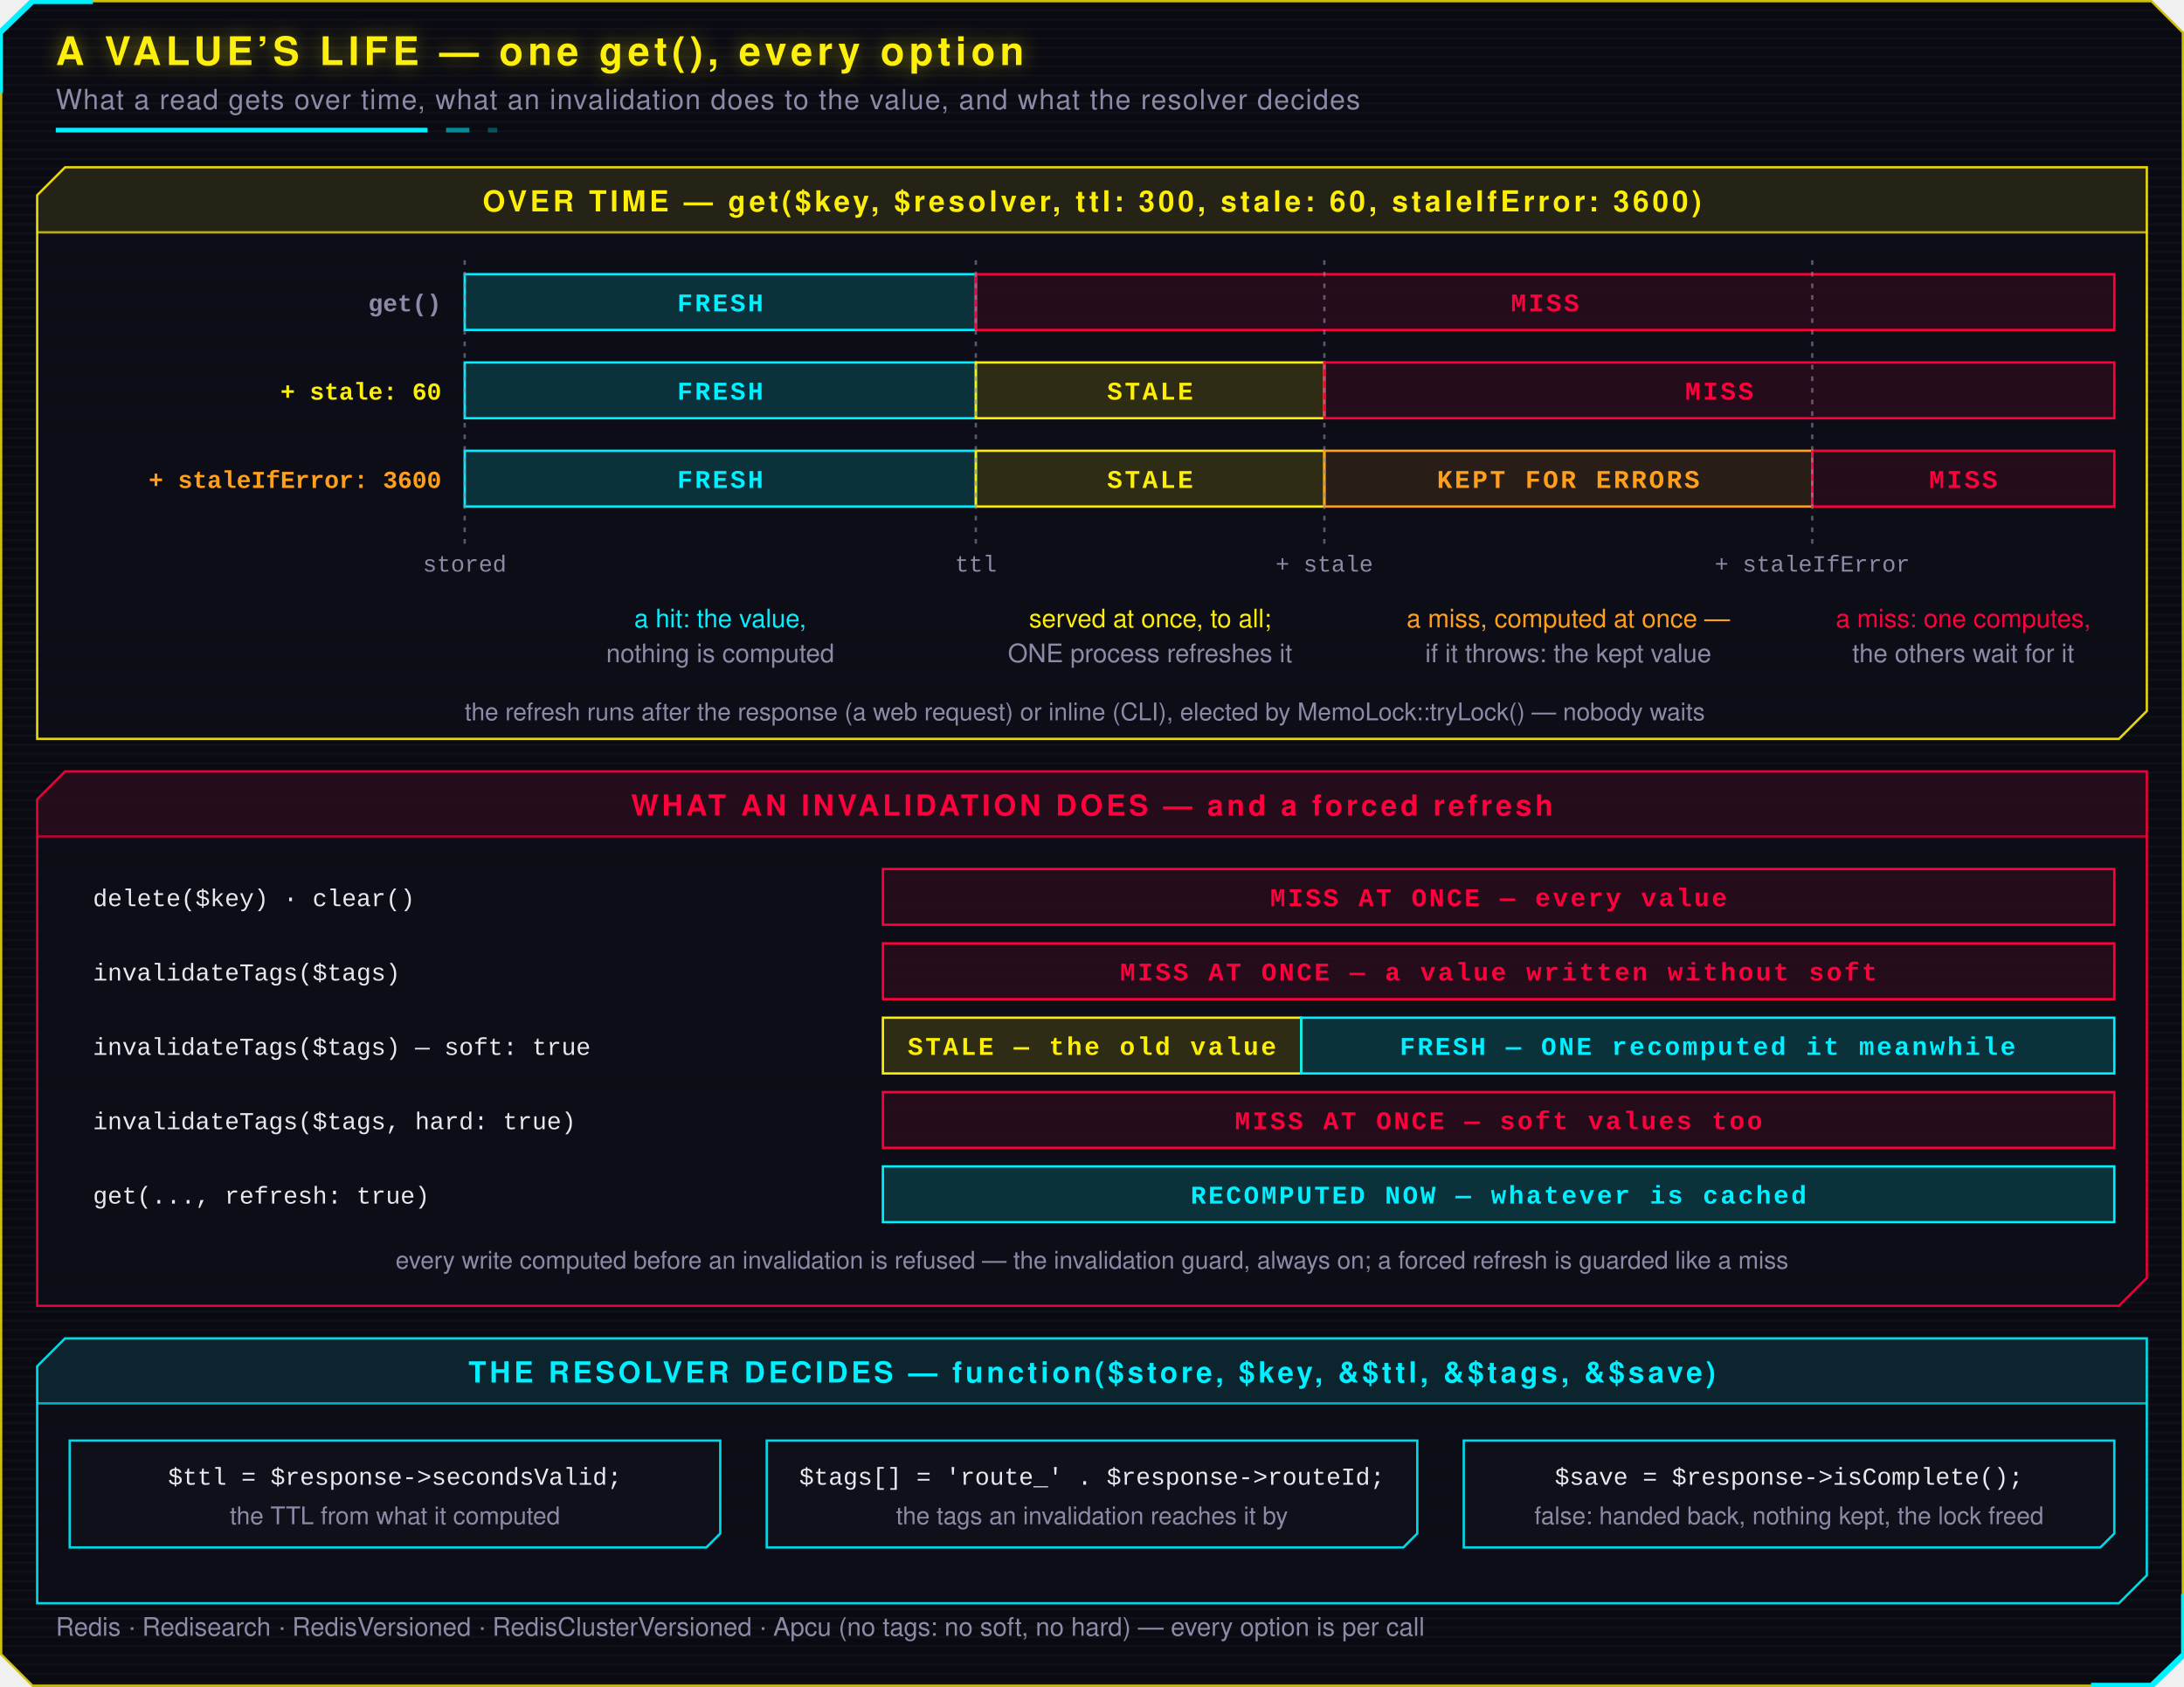
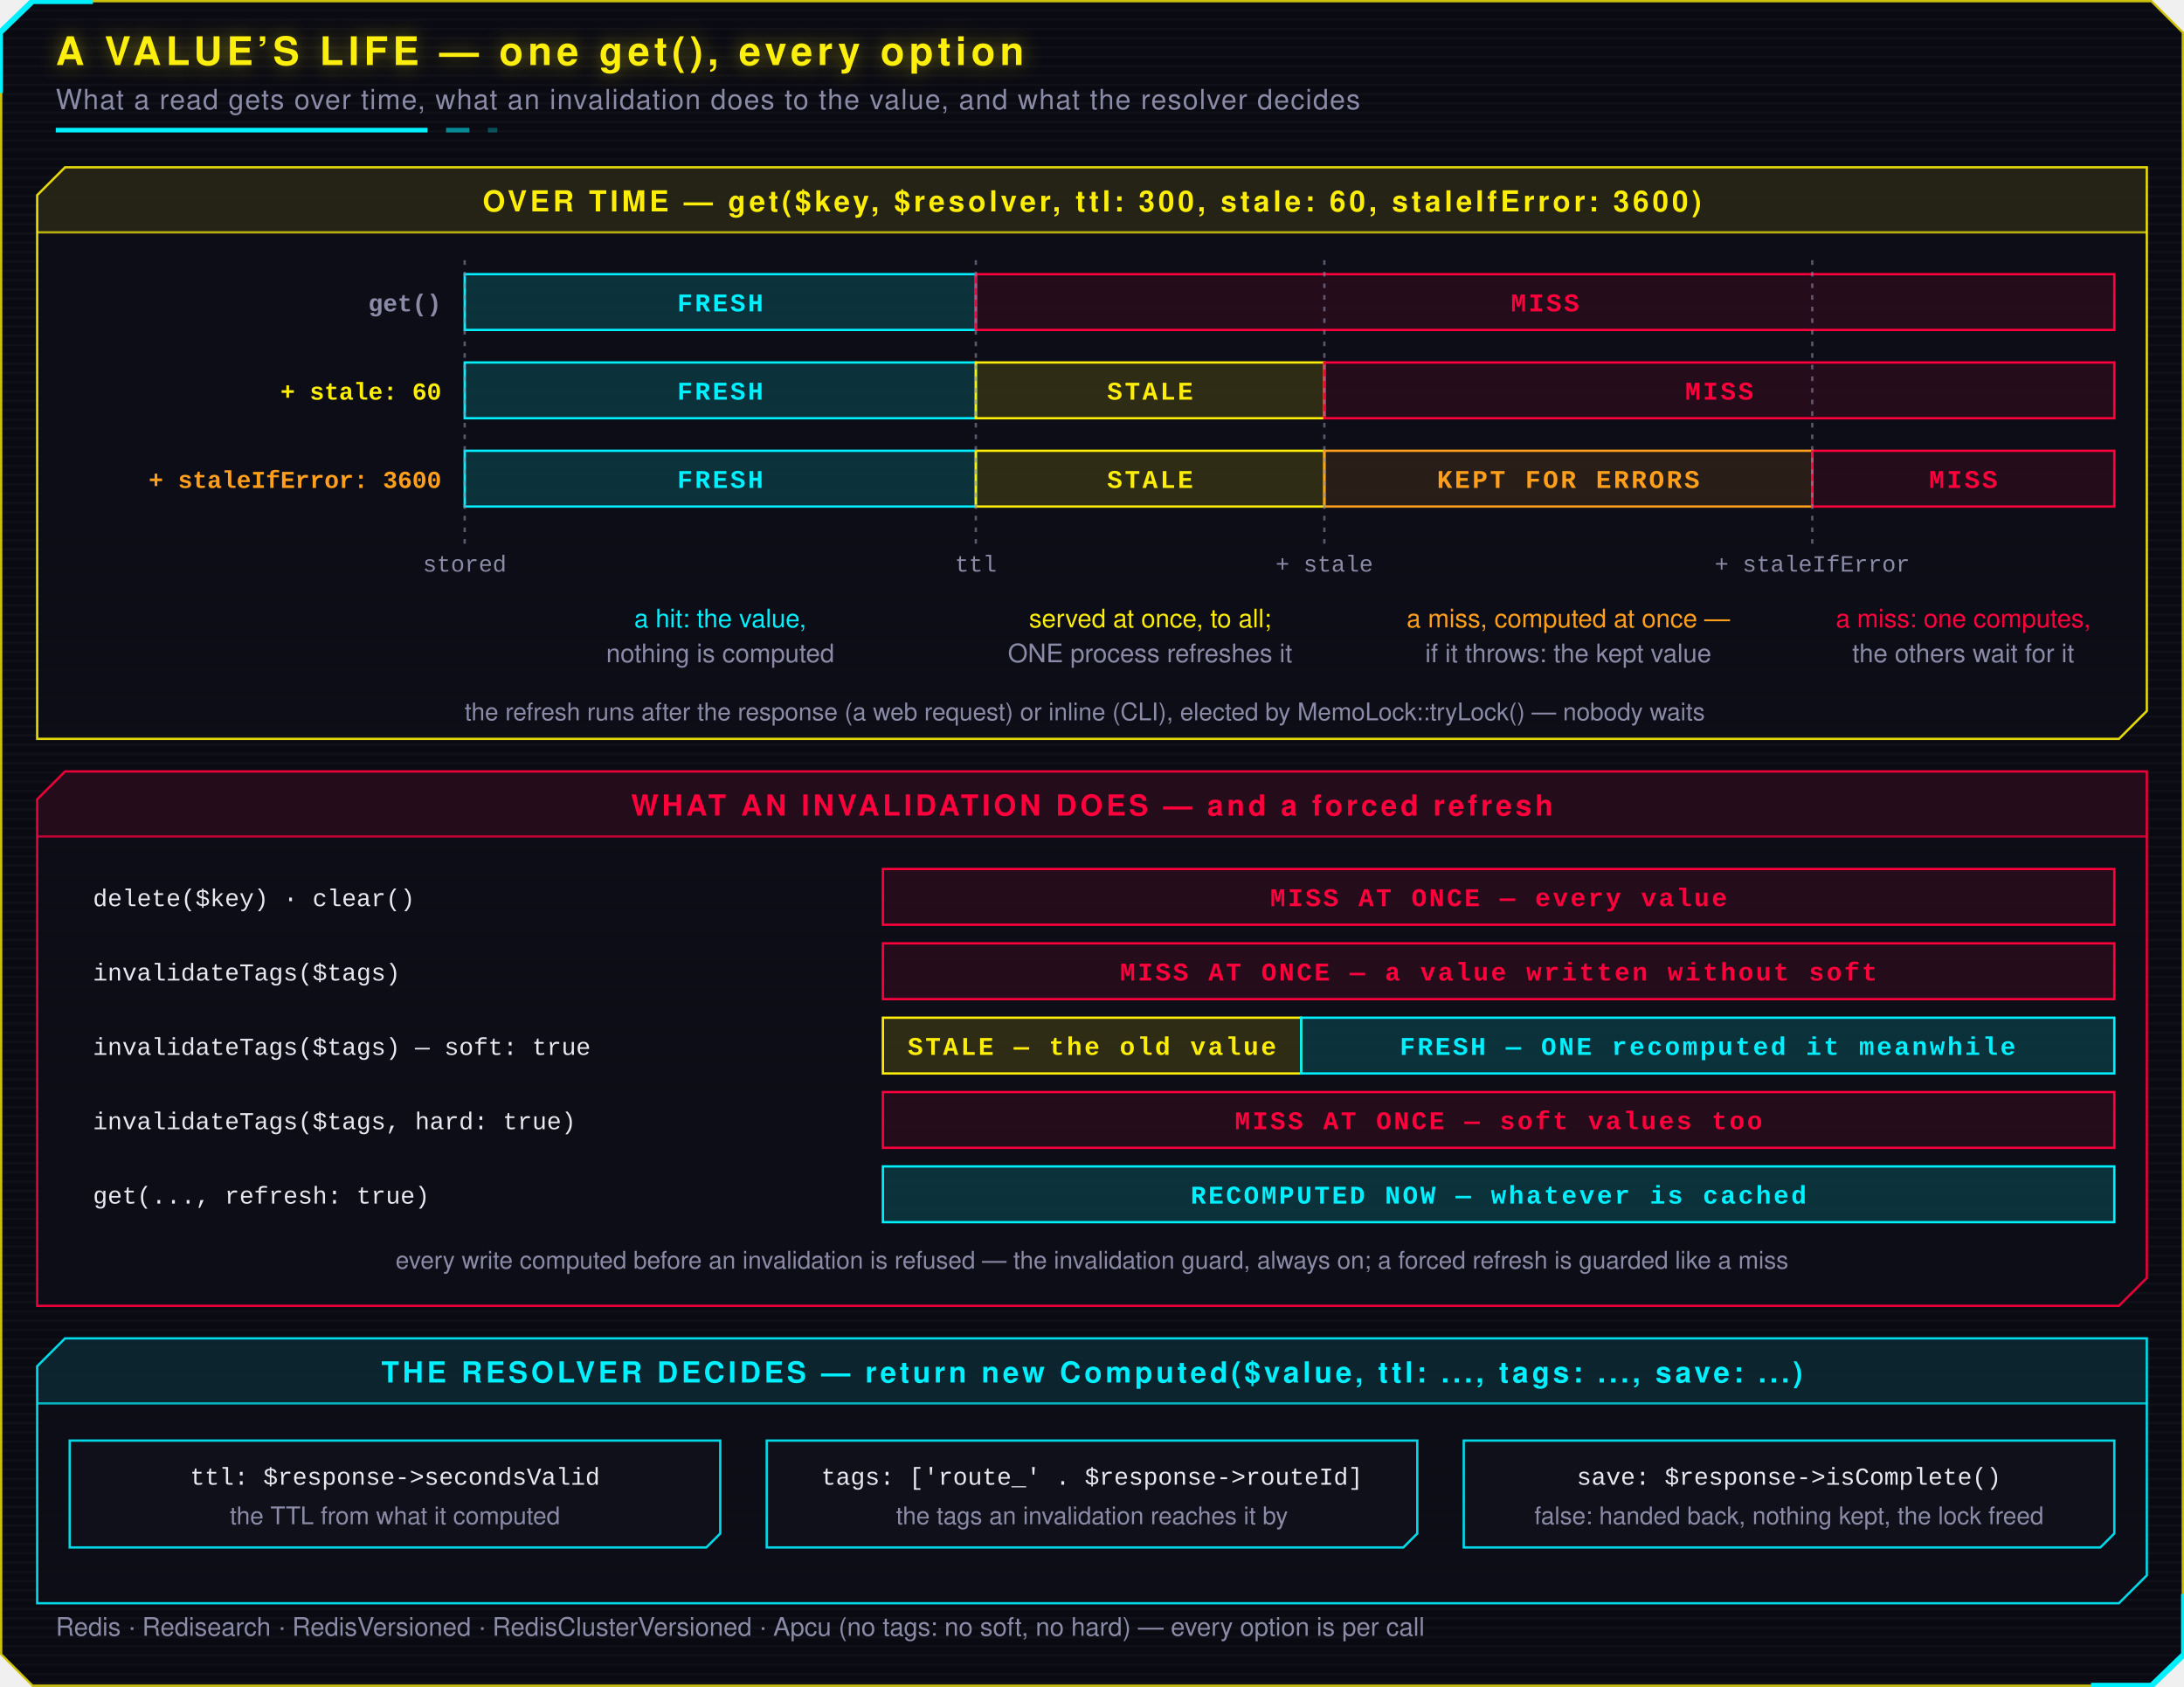
<svg xmlns="http://www.w3.org/2000/svg" width="940" height="726" viewBox="0 0 940 726" font-family="Segoe UI, Helvetica, Arial, sans-serif">
  <defs>
    <pattern id="scan" width="4" height="4" patternUnits="userSpaceOnUse">
      <rect width="4" height="1" fill="#ffffff" opacity="0.025" />
    </pattern>
    <filter id="glow" x="-40%" y="-40%" width="180%" height="180%">
      <feGaussianBlur stdDeviation="4" result="halo" />
      <feComponentTransfer in="halo" result="dim">
        <feFuncA type="linear" slope="0.45" />
      </feComponentTransfer>
      <feMerge>
        <feMergeNode in="dim" />
        <feMergeNode in="SourceGraphic" />
      </feMerge>
    </filter>
    <style>
			.title{font-size:17px;font-weight:700;fill:#fcee0a;letter-spacing:2px}
			.subtitle{font-size:12px;fill:#8b8ba7;letter-spacing:0.5px}
			.panelHead{font-size:12.5px;font-weight:700;letter-spacing:1.5px;text-anchor:middle}
			.rowHead{font-family:Consolas,'Courier New',monospace;font-size:10.5px;font-weight:700;text-anchor:end}
			.evt{font-family:Consolas,'Courier New',monospace;font-size:10.5px;fill:#e8e8f0;text-anchor:start}
			.seg{font-family:Consolas,'Courier New',monospace;font-size:11px;font-weight:700;text-anchor:middle;letter-spacing:1px}
			.tick{font-family:Consolas,'Courier New',monospace;font-size:10px;fill:#8b8ba7;text-anchor:middle}
			.lblC{font-size:11px;fill:#8b8ba7;text-anchor:middle}
			.code{font-family:Consolas,'Courier New',monospace;font-size:10.5px;fill:#e8e8f0;text-anchor:middle}
			.note{font-size:10.5px;fill:#8b8ba7;text-anchor:middle}
			.foot{font-size:11px;fill:#8b8ba7}
		</style>
  </defs>
  <path d="M14,0 H926 L940,14 V712 L926,726 H14 L0,712 V14 Z" fill="#0a0a12" />
  <path d="M14,0 H926 L940,14 V712 L926,726 H14 L0,712 V14 Z" fill="url(#scan)" />
  <path d="M14,0.5 H926 L939.5,14 V712 L926,725.5 H14 L0.5,712 V14 Z" fill="none" stroke="#fcee0a" stroke-width="1" opacity="0.8" />
  <path d="M0,40 V14 L14,0.5 H40" fill="none" stroke="#00f0ff" stroke-width="2.5" />
  <path d="M940,686 V712 L926,725.5 H900" fill="none" stroke="#00f0ff" stroke-width="2.5" />
  <text x="24" y="28" class="title" filter="url(#glow)">A VALUE’S LIFE — one get(), every option</text>
  <text x="24" y="47" class="subtitle">What a read gets over time, what an invalidation does to the value, and what the resolver decides</text>
  <rect x="24" y="55" width="160" height="2" fill="#00f0ff" />
  <rect x="192" y="55" width="10" height="2" fill="#00f0ff" opacity="0.55" />
  <rect x="210" y="55" width="4" height="2" fill="#00f0ff" opacity="0.3" />
  <path d="M28,72 H924 V306 L912,318 H16 V84 Z" fill="#0d0d17" stroke="#fcee0a" stroke-width="1" opacity="0.9" />
  <path d="M28,72 H924 V100 H16 V84 Z" fill="#fcee0a" opacity="0.1" />
  <line x1="16" y1="100" x2="924" y2="100" stroke="#fcee0a" stroke-width="1" opacity="0.7" />
  <text x="470" y="91" class="panelHead" fill="#fcee0a">OVER TIME — get($key, $resolver, ttl: 300, stale: 60, staleIfError: 3600)</text>
  <g>
    <text x="190" y="134" class="rowHead" fill="#8b8ba7">get()</text>
    <rect x="200" y="118" width="220" height="24" fill="#00f0ff" fill-opacity="0.16" stroke="#00f0ff" />
    <text x="310" y="134" class="seg" fill="#00f0ff">FRESH</text>
    <rect x="420" y="118" width="490" height="24" fill="#ff003c" fill-opacity="0.1" stroke="#ff003c" />
    <text x="665" y="134" class="seg" fill="#ff003c">MISS</text>
    <text x="190" y="172" class="rowHead" fill="#fcee0a">+ stale: 60</text>
    <rect x="200" y="156" width="220" height="24" fill="#00f0ff" fill-opacity="0.16" stroke="#00f0ff" />
    <text x="310" y="172" class="seg" fill="#00f0ff">FRESH</text>
    <rect x="420" y="156" width="150" height="24" fill="#fcee0a" fill-opacity="0.14" stroke="#fcee0a" />
    <text x="495" y="172" class="seg" fill="#fcee0a">STALE</text>
    <rect x="570" y="156" width="340" height="24" fill="#ff003c" fill-opacity="0.1" stroke="#ff003c" />
    <text x="740" y="172" class="seg" fill="#ff003c">MISS</text>
    <text x="190" y="210" class="rowHead" fill="#ff9f1c">+ staleIfError: 3600</text>
    <rect x="200" y="194" width="220" height="24" fill="#00f0ff" fill-opacity="0.16" stroke="#00f0ff" />
    <text x="310" y="210" class="seg" fill="#00f0ff">FRESH</text>
    <rect x="420" y="194" width="150" height="24" fill="#fcee0a" fill-opacity="0.14" stroke="#fcee0a" />
    <text x="495" y="210" class="seg" fill="#fcee0a">STALE</text>
    <rect x="570" y="194" width="210" height="24" fill="#ff9f1c" fill-opacity="0.12" stroke="#ff9f1c" />
    <text x="675" y="210" class="seg" fill="#ff9f1c">KEPT FOR ERRORS</text>
    <rect x="780" y="194" width="130" height="24" fill="#ff003c" fill-opacity="0.1" stroke="#ff003c" />
    <text x="845" y="210" class="seg" fill="#ff003c">MISS</text>
    <line x1="200" y1="112" x2="200" y2="234" stroke="#8b8ba7" stroke-width="1" stroke-dasharray="2 3" opacity="0.6" />
    <text x="200" y="246" class="tick">stored</text>
    <line x1="420" y1="112" x2="420" y2="234" stroke="#8b8ba7" stroke-width="1" stroke-dasharray="2 3" opacity="0.6" />
    <text x="420" y="246" class="tick">ttl</text>
    <line x1="570" y1="112" x2="570" y2="234" stroke="#8b8ba7" stroke-width="1" stroke-dasharray="2 3" opacity="0.6" />
    <text x="570" y="246" class="tick">+ stale</text>
    <line x1="780" y1="112" x2="780" y2="234" stroke="#8b8ba7" stroke-width="1" stroke-dasharray="2 3" opacity="0.6" />
    <text x="780" y="246" class="tick">+ staleIfError</text>
    <text x="310" y="270" class="lblC" style="fill:#00f0ff">a hit: the value,</text>
    <text x="310" y="285" class="lblC">nothing is computed</text>
    <text x="495" y="270" class="lblC" style="fill:#fcee0a">served at once, to all;</text>
    <text x="495" y="285" class="lblC">ONE process refreshes it</text>
    <text x="675" y="270" class="lblC" style="fill:#ff9f1c">a miss, computed at once —</text>
    <text x="675" y="285" class="lblC">if it throws: the kept value</text>
    <text x="845" y="270" class="lblC" style="fill:#ff003c">a miss: one computes,</text>
    <text x="845" y="285" class="lblC">the others wait for it</text>
    <text x="200" y="310" class="note" style="text-anchor:start">the refresh runs after the response (a web request) or inline (CLI), elected by MemoLock::tryLock() — nobody waits</text>
  </g>
  <path d="M28,332 H924 V550 L912,562 H16 V344 Z" fill="#0d0d17" stroke="#ff003c" stroke-width="1" opacity="0.9" />
  <path d="M28,332 H924 V360 H16 V344 Z" fill="#ff003c" opacity="0.1" />
  <line x1="16" y1="360" x2="924" y2="360" stroke="#ff003c" stroke-width="1" opacity="0.7" />
  <text x="470" y="351" class="panelHead" fill="#ff003c">WHAT AN INVALIDATION DOES — and a forced refresh</text>
  <g>
    <text x="40" y="390" class="evt">delete($key) · clear()</text>
    <rect x="380" y="374" width="530" height="24" fill="#ff003c" fill-opacity="0.1" stroke="#ff003c" />
    <text x="645" y="390" class="seg" fill="#ff003c">MISS AT ONCE — every value</text>
    <text x="40" y="422" class="evt">invalidateTags($tags)</text>
    <rect x="380" y="406" width="530" height="24" fill="#ff003c" fill-opacity="0.1" stroke="#ff003c" />
    <text x="645" y="422" class="seg" fill="#ff003c">MISS AT ONCE — a value written without soft</text>
    <text x="40" y="454" class="evt">invalidateTags($tags) — soft: true</text>
    <rect x="380" y="438" width="180" height="24" fill="#fcee0a" fill-opacity="0.14" stroke="#fcee0a" />
    <text x="470" y="454" class="seg" fill="#fcee0a">STALE — the old value</text>
    <rect x="560" y="438" width="350" height="24" fill="#00f0ff" fill-opacity="0.16" stroke="#00f0ff" />
    <text x="735" y="454" class="seg" fill="#00f0ff">FRESH — ONE recomputed it meanwhile</text>
    <text x="40" y="486" class="evt">invalidateTags($tags, hard: true)</text>
    <rect x="380" y="470" width="530" height="24" fill="#ff003c" fill-opacity="0.1" stroke="#ff003c" />
    <text x="645" y="486" class="seg" fill="#ff003c">MISS AT ONCE — soft values too</text>
    <text x="40" y="518" class="evt">get(..., refresh: true)</text>
    <rect x="380" y="502" width="530" height="24" fill="#00f0ff" fill-opacity="0.16" stroke="#00f0ff" />
    <text x="645" y="518" class="seg" fill="#00f0ff">RECOMPUTED NOW — whatever is cached</text>
    <text x="470" y="546" class="note">every write computed before an invalidation is refused — the invalidation guard, always on; a forced refresh is guarded like a miss</text>
  </g>
  <path d="M28,576 H924 V678 L912,690 H16 V588 Z" fill="#0d0d17" stroke="#00f0ff" stroke-width="1" opacity="0.9" />
  <path d="M28,576 H924 V604 H16 V588 Z" fill="#00f0ff" opacity="0.1" />
  <line x1="16" y1="604" x2="924" y2="604" stroke="#00f0ff" stroke-width="1" opacity="0.7" />
-   <text x="470" y="595" class="panelHead" fill="#00f0ff">THE RESOLVER DECIDES — function($store, $key, &amp;$ttl, &amp;$tags, &amp;$save)</text>
+   <text x="470" y="595" class="panelHead" fill="#00f0ff">THE RESOLVER DECIDES — return new Computed($value, ttl: ..., tags: ..., save: ...)</text>
  <g>
    <path d="M30,620 H310 V660 L304,666 H30 Z" fill="#11111c" stroke="#00f0ff" opacity="0.9" />
-     <text x="170" y="639" class="code">$ttl = $response-&gt;secondsValid;</text>
+     <text x="170" y="639" class="code">ttl: $response-&gt;secondsValid</text>
    <text x="170" y="656" class="note">the TTL from what it computed</text>
    <path d="M330,620 H610 V660 L604,666 H330 Z" fill="#11111c" stroke="#00f0ff" opacity="0.9" />
-     <text x="470" y="639" class="code">$tags[] = 'route_' . $response-&gt;routeId;</text>
+     <text x="470" y="639" class="code">tags: ['route_' . $response-&gt;routeId]</text>
    <text x="470" y="656" class="note">the tags an invalidation reaches it by</text>
    <path d="M630,620 H910 V660 L904,666 H630 Z" fill="#11111c" stroke="#00f0ff" opacity="0.9" />
-     <text x="770" y="639" class="code">$save = $response-&gt;isComplete();</text>
+     <text x="770" y="639" class="code">save: $response-&gt;isComplete()</text>
    <text x="770" y="656" class="note">false: handed back, nothing kept, the lock freed</text>
  </g>
  <text x="24" y="704" class="foot">Redis · Redisearch · RedisVersioned · RedisClusterVersioned · Apcu (no tags: no soft, no hard) — every option is per call</text>
</svg>
